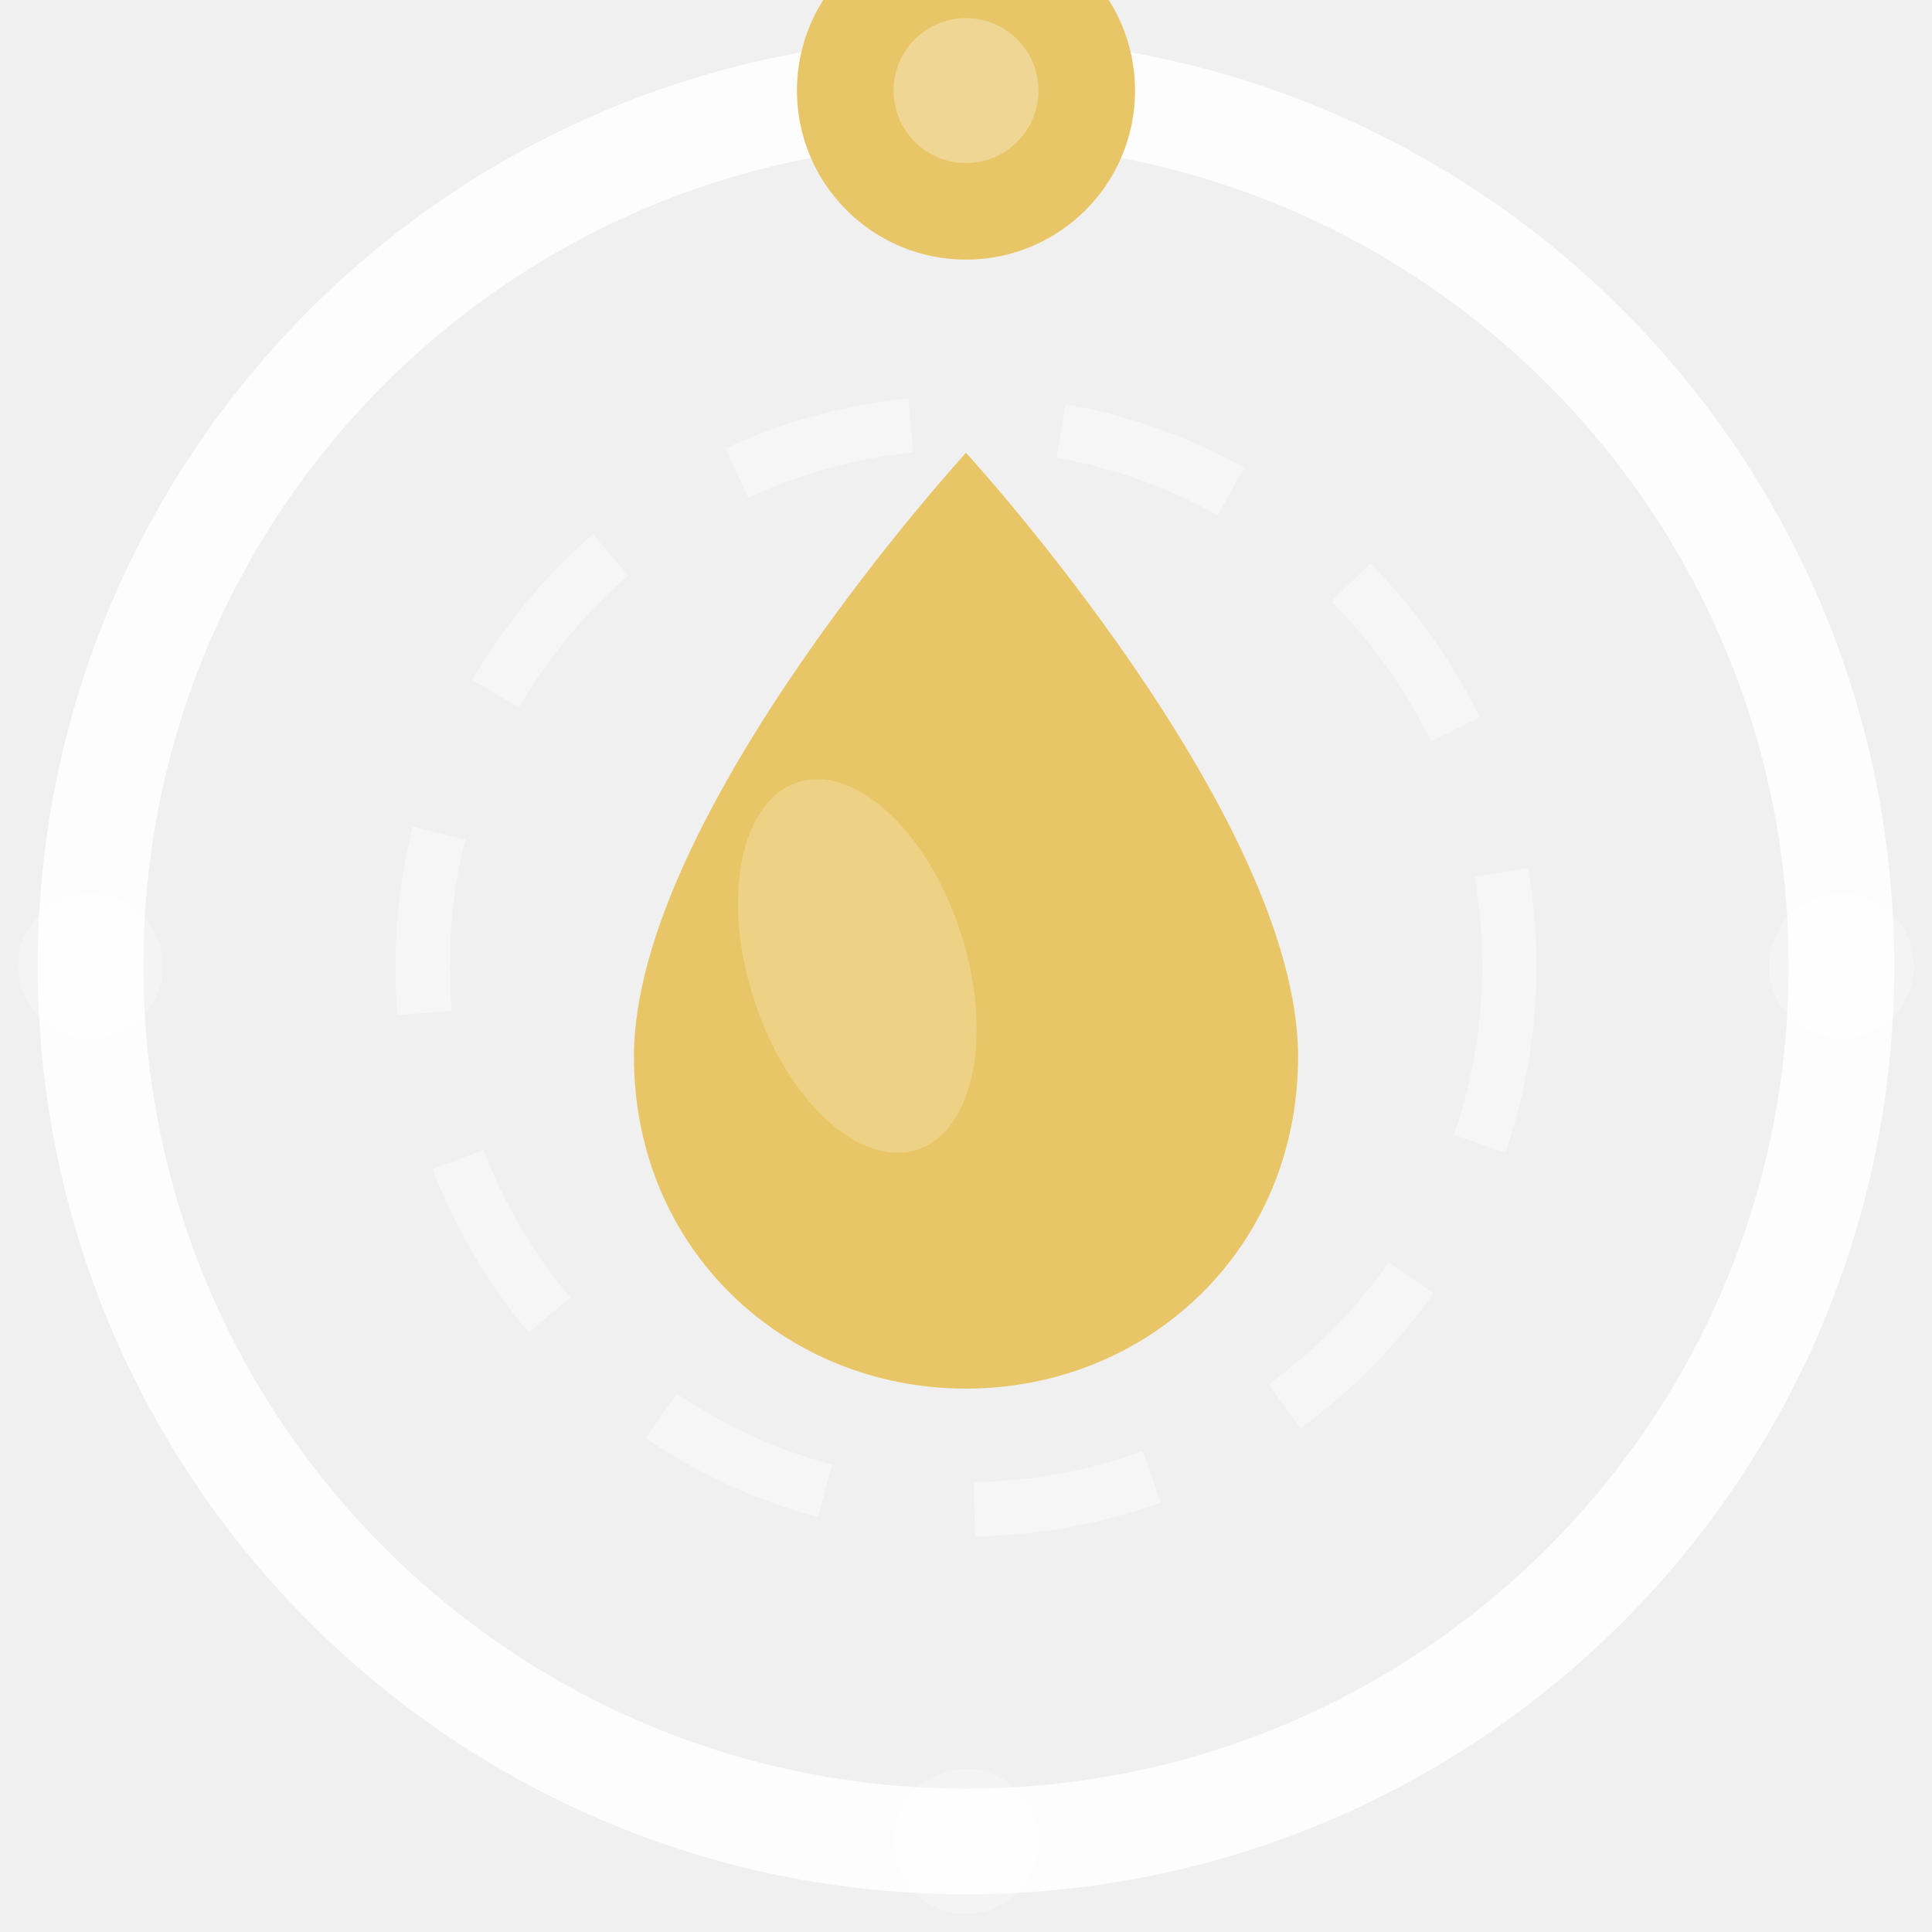
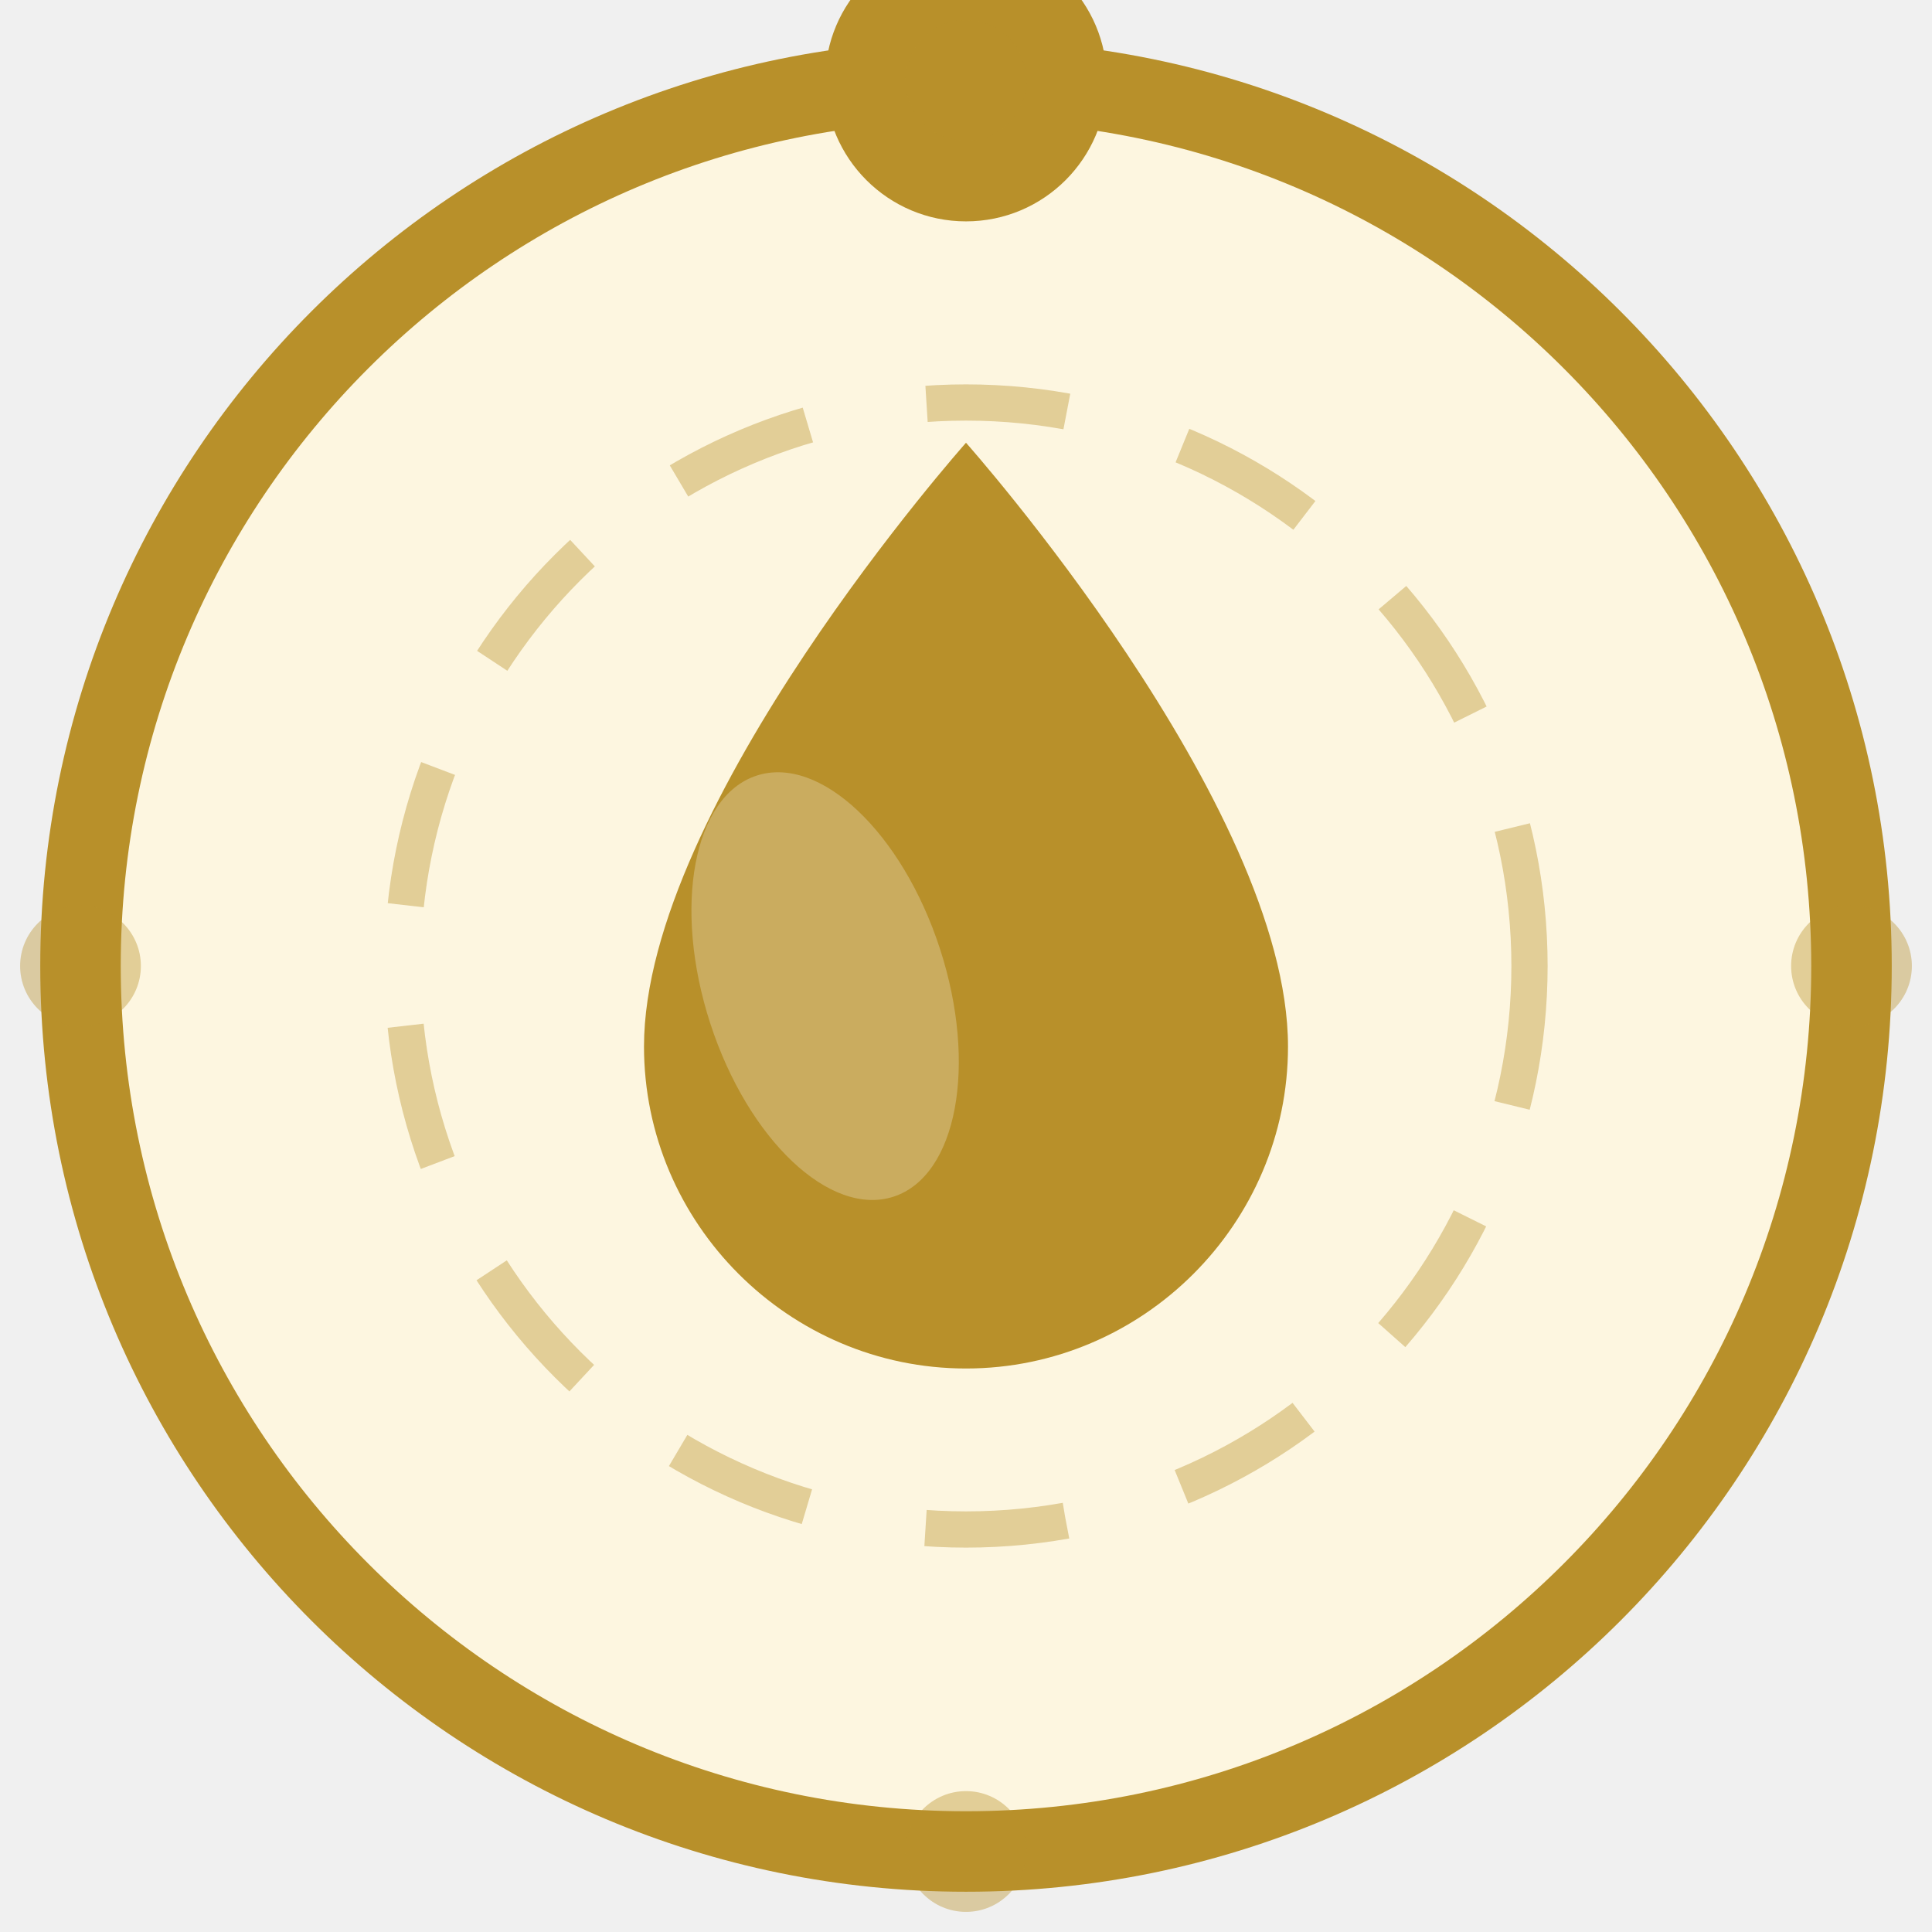
- <svg xmlns="http://www.w3.org/2000/svg" width="32" height="32" viewBox="0 0 32 32" fill="none">
-   <defs>
-     <style>
-       .orb  { animation: orb 7s linear infinite; transform-origin: 16px 16px; }
-       .dash { animation: orb 16s linear infinite; transform-origin: 16px 16px; animation-direction: reverse; }
-       .drop { animation: pf 2.8s ease-in-out infinite; }
-       @keyframes orb { to { transform: rotate(360deg); } }
-       @keyframes pf  { 0%,100%{opacity:.55;} 50%{opacity:1;} }
-     </style>
-   </defs>
-   <circle cx="16" cy="16" r="14.5" stroke="rgba(255,255,255,0.85)" stroke-width="1.75" fill="none" />
-   <circle cx="16" cy="16" r="9" stroke="rgba(255,255,255,0.4)" stroke-width="0.9" stroke-dasharray="3 2.5" fill="none" class="dash" />
-   <path class="drop" d="M16 7.5 C16 7.5 10.5 13.5 10.5 17.5 C10.5 20.7 13 23 16 23 C19 23 21.5 20.7 21.5 17.5 C21.5 13.5 16 7.5 16 7.5 Z" fill="#e8c566" />
-   <ellipse cx="14.2" cy="16" rx="1.8" ry="3.2" fill="white" opacity="0.2" transform="rotate(-18,14.2,16)" />
-   <g class="orb">
-     <circle cx="16" cy="1.5" r="2.8" fill="#e8c566" />
-   </g>
-   <circle cx="16" cy="1.5" r="1.2" fill="rgba(255,255,255,0.3)" />
-   <circle cx="16" cy="30.5" r="1.2" fill="rgba(255,255,255,0.3)" />
-   <circle cx="1.5" cy="16" r="1.2" fill="rgba(255,255,255,0.3)" />
-   <circle cx="30.5" cy="16" r="1.2" fill="rgba(255,255,255,0.3)" />
+ <svg xmlns="http://www.w3.org/2000/svg" width="48" height="48" viewBox="0 0 48 48" fill="none">
+   <circle cx="24" cy="24" r="22" fill="#fdf6e0" />
+   <circle cx="24" cy="24" r="22" stroke="#b8902a" stroke-width="2" fill="none" />
+   <circle cx="24" cy="24" r="14" stroke="#b8902a" stroke-width="0.9" stroke-dasharray="3.5 3" fill="none" opacity="0.4" />
+   <path d="M24 11 C24 11 16 20 16 26 C16 30.4 19.6 34 24 34 C28.4 34 32 30.4 32 26 C32 20 24 11 24 11Z" fill="#b8902a" />
+   <ellipse cx="20.5" cy="24.5" rx="3" ry="5.5" fill="white" opacity="0.25" transform="rotate(-18,20.5,24.5)" />
+   <circle cx="24" cy="2" r="3.5" fill="#b8902a" />
+   <circle cx="24" cy="2" r="1.5" fill="#b8902a" opacity="0.4" />
+   <circle cx="24" cy="46" r="1.5" fill="#b8902a" opacity="0.4" />
+   <circle cx="2" cy="24" r="1.5" fill="#b8902a" opacity="0.4" />
+   <circle cx="46" cy="24" r="1.5" fill="#b8902a" opacity="0.4" />
</svg>
